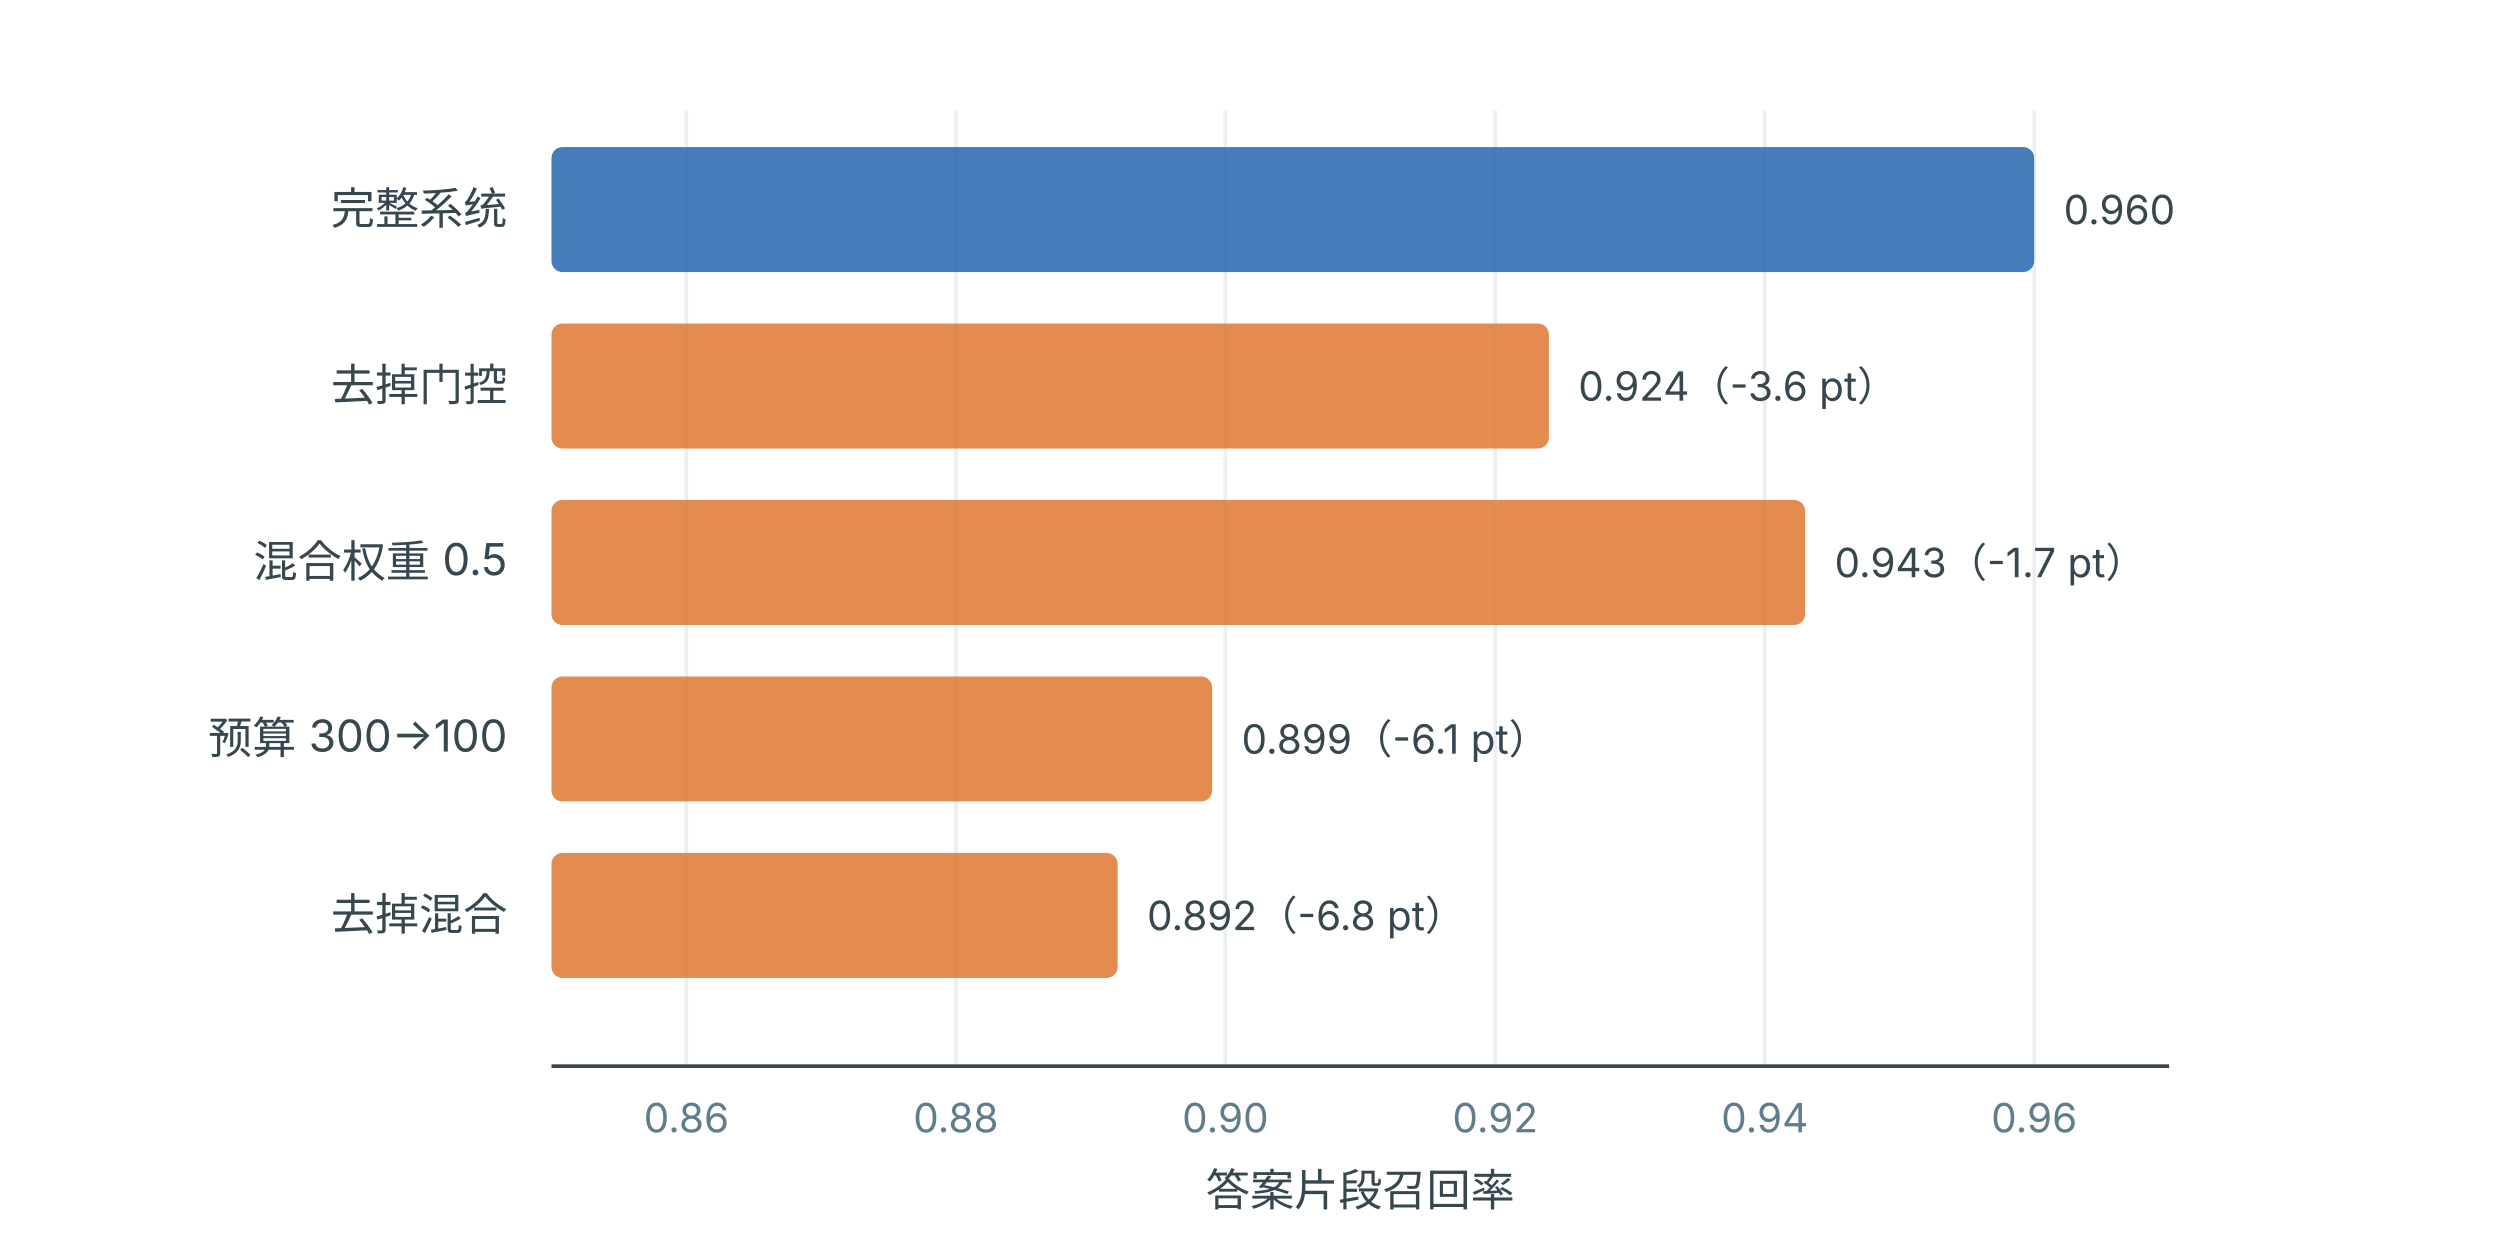
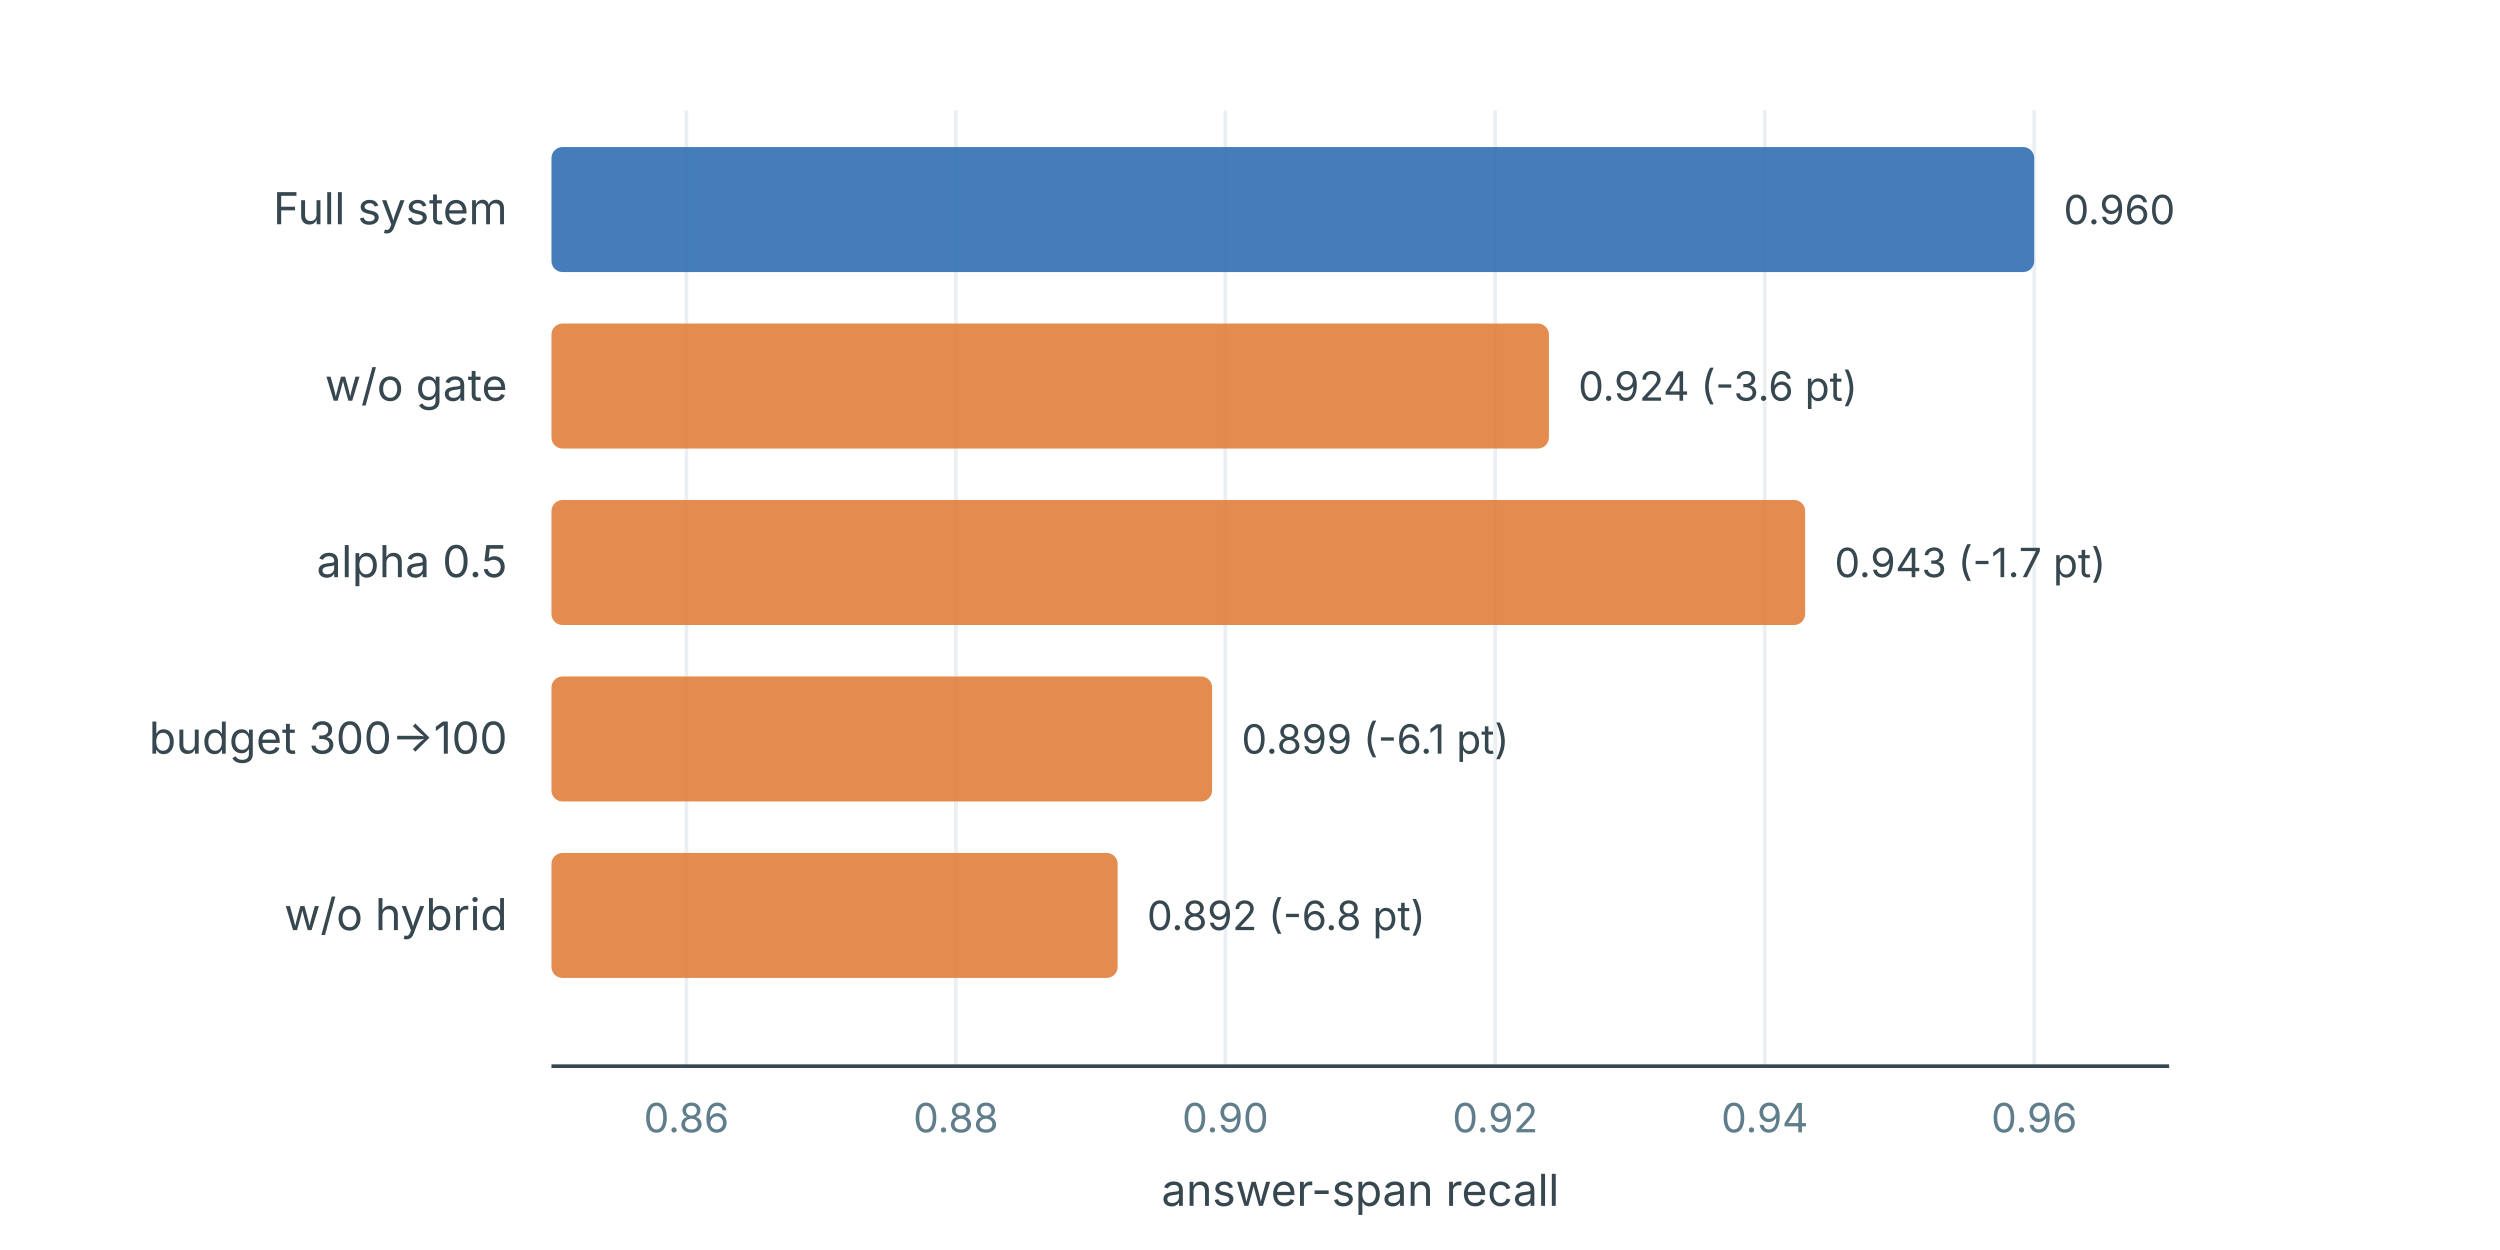
<svg xmlns="http://www.w3.org/2000/svg" width="680" height="340" font-family="system-ui,-apple-system,sans-serif">
  <rect width="680" height="340" fill="white" />
  <line x1="186.7" y1="30" x2="186.7" y2="290" stroke="#eceff1" />
  <text x="186.7" y="308" font-size="11" fill="#607d8b" text-anchor="middle">0.86</text>
  <line x1="260.0" y1="30" x2="260.0" y2="290" stroke="#eceff1" />
  <text x="260.0" y="308" font-size="11" fill="#607d8b" text-anchor="middle">0.88</text>
  <line x1="333.3" y1="30" x2="333.3" y2="290" stroke="#eceff1" />
  <text x="333.3" y="308" font-size="11" fill="#607d8b" text-anchor="middle">0.90</text>
  <line x1="406.7" y1="30" x2="406.7" y2="290" stroke="#eceff1" />
  <text x="406.7" y="308" font-size="11" fill="#607d8b" text-anchor="middle">0.92</text>
  <line x1="480.0" y1="30" x2="480.0" y2="290" stroke="#eceff1" />
  <text x="480.0" y="308" font-size="11" fill="#607d8b" text-anchor="middle">0.94</text>
  <line x1="553.3" y1="30" x2="553.3" y2="290" stroke="#eceff1" />
  <text x="553.3" y="308" font-size="11" fill="#607d8b" text-anchor="middle">0.96</text>
  <line x1="150" y1="290" x2="590" y2="290" stroke="#37474f" />
  <rect x="150" y="40" width="403.3" height="34" fill="#2b6cb0" opacity="0.88" rx="3" />
-   <text x="138" y="61.0" font-size="12" fill="#37474f" text-anchor="end">完整系统</text>
+   <text x="138" y="61.0" font-size="12" fill="#37474f" text-anchor="end">Full system</text>
  <text x="561.3" y="61.0" font-size="11" fill="#37474f">0.960</text>
  <rect x="150" y="88" width="271.3" height="34" fill="#e07b39" opacity="0.88" rx="3" />
-   <text x="138" y="109.0" font-size="12" fill="#37474f" text-anchor="end">去掉门控</text>
-   <text x="429.3" y="109.0" font-size="11" fill="#37474f">0.924（-3.6 pt）</text>
+   <text x="138" y="109.0" font-size="12" fill="#37474f" text-anchor="end">w/o gate</text>
+   <text x="429.3" y="109.0" font-size="11" fill="#37474f">0.924 (-3.6 pt)</text>
  <rect x="150" y="136" width="341.0" height="34" fill="#e07b39" opacity="0.88" rx="3" />
-   <text x="138" y="157.0" font-size="12" fill="#37474f" text-anchor="end">混合权重 0.5</text>
-   <text x="499.0" y="157.0" font-size="11" fill="#37474f">0.943（-1.7 pt）</text>
+   <text x="138" y="157.0" font-size="12" fill="#37474f" text-anchor="end">alpha 0.5</text>
+   <text x="499.0" y="157.0" font-size="11" fill="#37474f">0.943 (-1.7 pt)</text>
  <rect x="150" y="184" width="179.7" height="34" fill="#e07b39" opacity="0.88" rx="3" />
-   <text x="138" y="205.0" font-size="12" fill="#37474f" text-anchor="end">预算 300→100</text>
-   <text x="337.7" y="205.0" font-size="11" fill="#37474f">0.899（-6.1 pt）</text>
+   <text x="138" y="205.0" font-size="12" fill="#37474f" text-anchor="end">budget 300-&gt;100</text>
+   <text x="337.7" y="205.0" font-size="11" fill="#37474f">0.899 (-6.1 pt)</text>
  <rect x="150" y="232" width="154.0" height="34" fill="#e07b39" opacity="0.88" rx="3" />
-   <text x="138" y="253.0" font-size="12" fill="#37474f" text-anchor="end">去掉混合</text>
-   <text x="312.0" y="253.0" font-size="11" fill="#37474f">0.892（-6.8 pt）</text>
-   <text x="370.0" y="328" font-size="12" fill="#37474f" text-anchor="middle">答案片段召回率</text>
+   <text x="138" y="253.0" font-size="12" fill="#37474f" text-anchor="end">w/o hybrid</text>
+   <text x="312.0" y="253.0" font-size="11" fill="#37474f">0.892 (-6.8 pt)</text>
+   <text x="370.0" y="328" font-size="12" fill="#37474f" text-anchor="middle">answer-span recall</text>
</svg>
